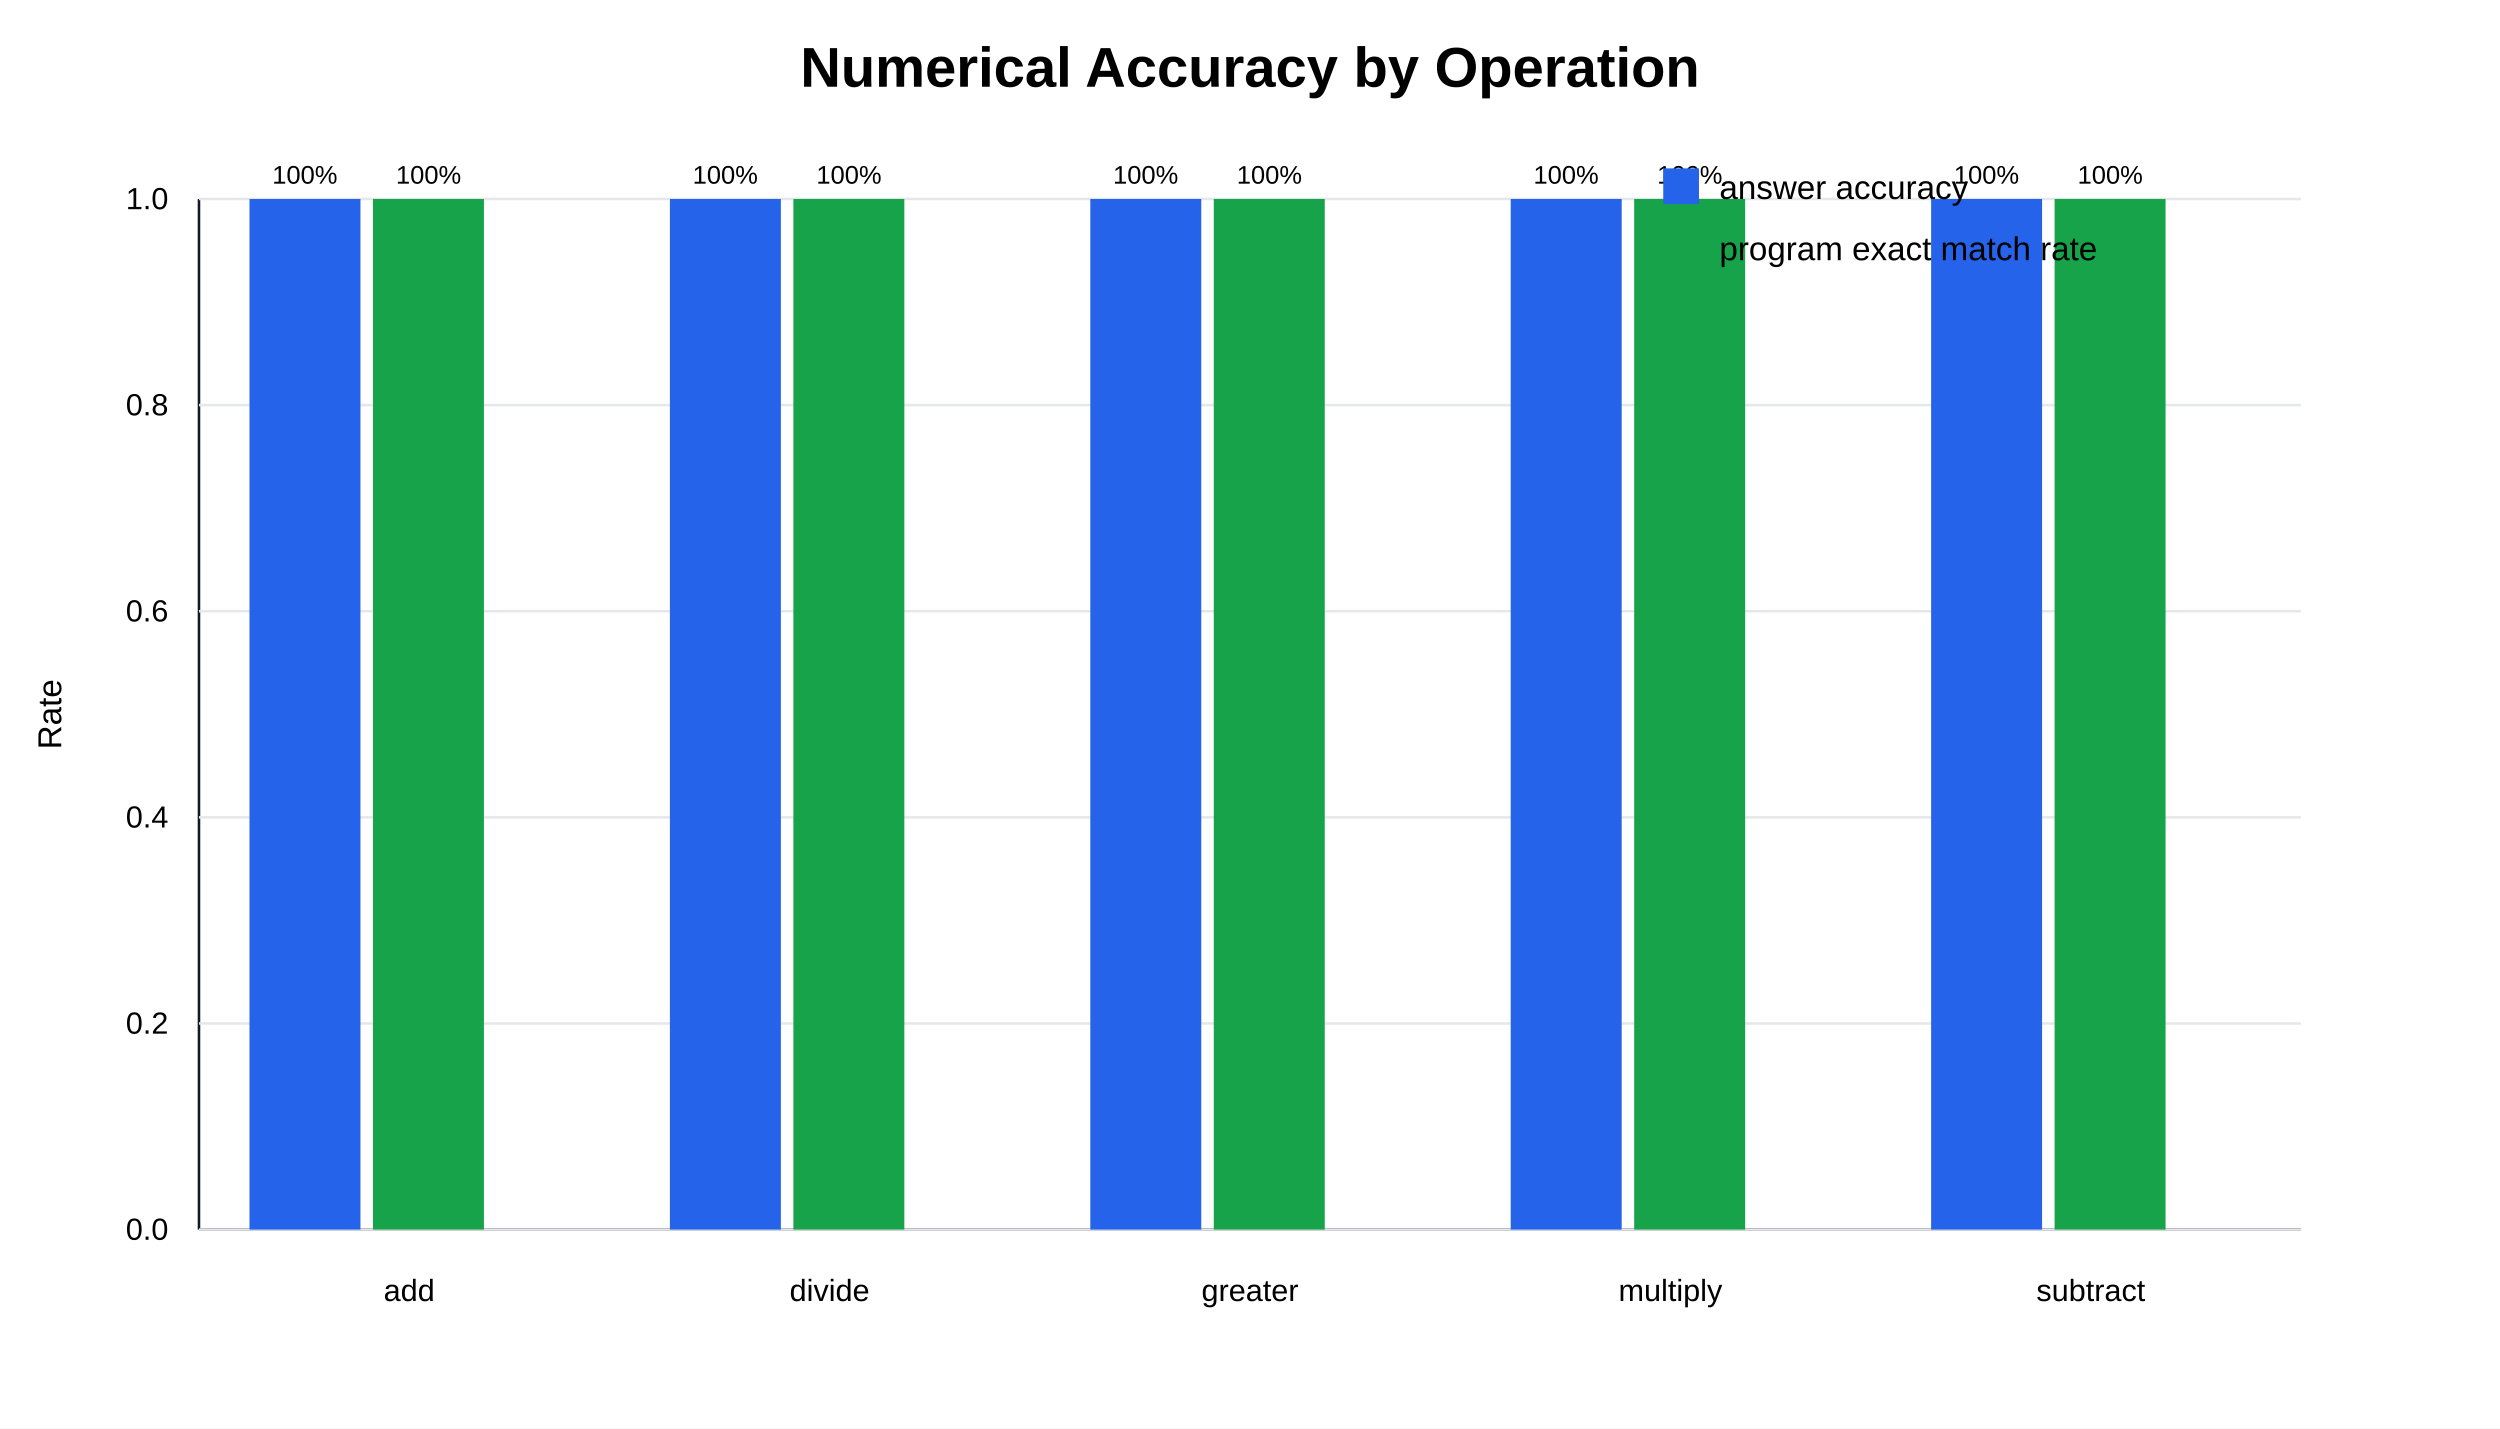
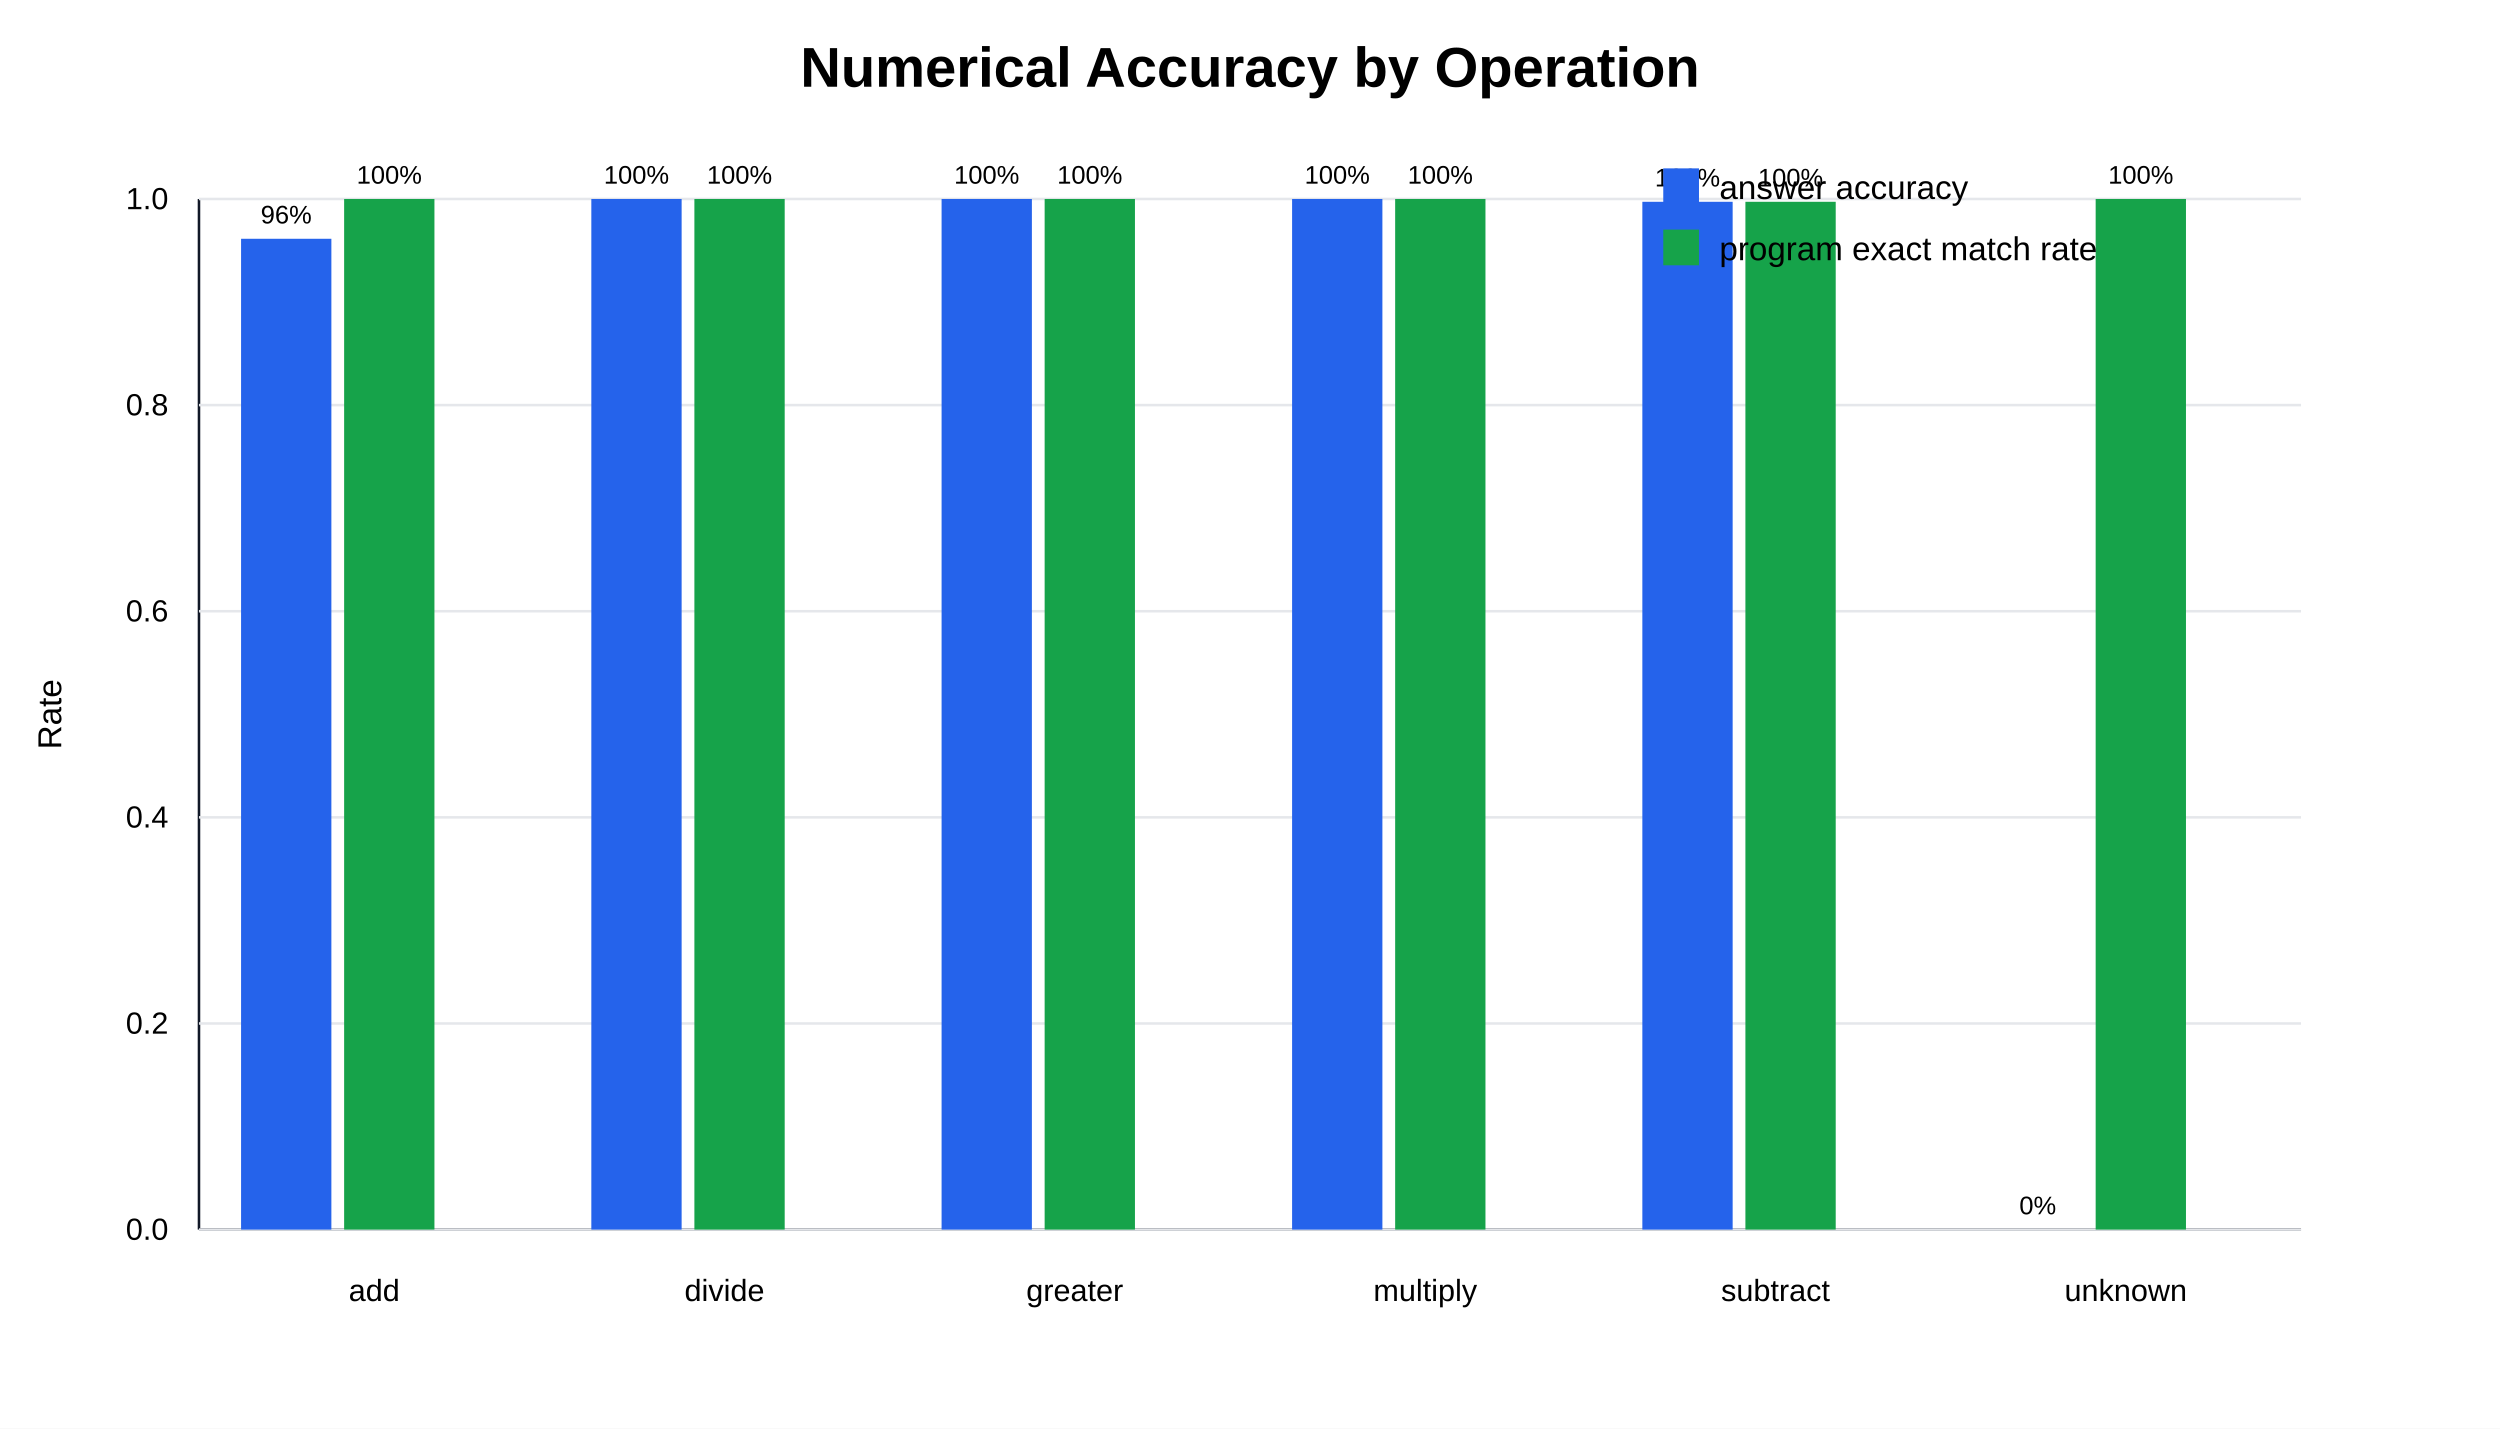
<svg xmlns="http://www.w3.org/2000/svg" width="980" height="560" viewBox="0 0 980 560">
  <rect width="100%" height="100%" fill="#ffffff" />
  <text x="490.0" y="34" text-anchor="middle" font-size="22" font-family="Arial" font-weight="700">Numerical Accuracy by Operation</text>
  <line x1="78" y1="482" x2="902" y2="482" stroke="#111827" />
  <line x1="78" y1="78" x2="78" y2="482" stroke="#111827" />
  <line x1="78" y1="482.0" x2="902" y2="482.0" stroke="#e5e7eb" />
  <text x="66" y="486.0" text-anchor="end" font-size="12" font-family="Arial">0.0</text>
  <line x1="78" y1="401.2" x2="902" y2="401.2" stroke="#e5e7eb" />
  <text x="66" y="405.2" text-anchor="end" font-size="12" font-family="Arial">0.2</text>
  <line x1="78" y1="320.4" x2="902" y2="320.4" stroke="#e5e7eb" />
  <text x="66" y="324.4" text-anchor="end" font-size="12" font-family="Arial">0.4</text>
  <line x1="78" y1="239.6" x2="902" y2="239.6" stroke="#e5e7eb" />
  <text x="66" y="243.6" text-anchor="end" font-size="12" font-family="Arial">0.6</text>
  <line x1="78" y1="158.8" x2="902" y2="158.8" stroke="#e5e7eb" />
  <text x="66" y="162.8" text-anchor="end" font-size="12" font-family="Arial">0.8</text>
  <line x1="78" y1="78.0" x2="902" y2="78.0" stroke="#e5e7eb" />
  <text x="66" y="82.0" text-anchor="end" font-size="12" font-family="Arial">1.0</text>
-   <rect x="97.8" y="78.0" width="43.5" height="404.0" fill="#2563eb" />
-   <text x="119.5" y="72.0" text-anchor="middle" font-size="10" font-family="Arial">100%</text>
-   <rect x="146.2" y="78.0" width="43.5" height="404.0" fill="#16a34a" />
-   <text x="168.0" y="72.0" text-anchor="middle" font-size="10" font-family="Arial">100%</text>
-   <text x="160.4" y="510" text-anchor="middle" font-size="12" font-family="Arial">add</text>
-   <rect x="262.6" y="78.0" width="43.5" height="404.0" fill="#2563eb" />
-   <text x="284.3" y="72.0" text-anchor="middle" font-size="10" font-family="Arial">100%</text>
-   <rect x="311.0" y="78.0" width="43.5" height="404.0" fill="#16a34a" />
-   <text x="332.8" y="72.0" text-anchor="middle" font-size="10" font-family="Arial">100%</text>
-   <text x="325.2" y="510" text-anchor="middle" font-size="12" font-family="Arial">divide</text>
-   <rect x="427.4" y="78.0" width="43.5" height="404.0" fill="#2563eb" />
-   <text x="449.1" y="72.0" text-anchor="middle" font-size="10" font-family="Arial">100%</text>
-   <rect x="475.8" y="78.0" width="43.5" height="404.0" fill="#16a34a" />
-   <text x="497.6" y="72.0" text-anchor="middle" font-size="10" font-family="Arial">100%</text>
-   <text x="490.0" y="510" text-anchor="middle" font-size="12" font-family="Arial">greater</text>
-   <rect x="592.2" y="78.0" width="43.5" height="404.0" fill="#2563eb" />
-   <text x="613.9" y="72.0" text-anchor="middle" font-size="10" font-family="Arial">100%</text>
-   <rect x="640.6" y="78.0" width="43.5" height="404.0" fill="#16a34a" />
-   <text x="662.4" y="72.0" text-anchor="middle" font-size="10" font-family="Arial">100%</text>
-   <text x="654.8" y="510" text-anchor="middle" font-size="12" font-family="Arial">multiply</text>
-   <rect x="757.0" y="78.0" width="43.5" height="404.0" fill="#2563eb" />
-   <text x="778.7" y="72.0" text-anchor="middle" font-size="10" font-family="Arial">100%</text>
-   <rect x="805.4" y="78.0" width="43.5" height="404.0" fill="#16a34a" />
-   <text x="827.2" y="72.0" text-anchor="middle" font-size="10" font-family="Arial">100%</text>
-   <text x="819.6" y="510" text-anchor="middle" font-size="12" font-family="Arial">subtract</text>
+   <rect x="94.5" y="93.6" width="35.4" height="388.4" fill="#2563eb" />
+   <text x="112.2" y="87.6" text-anchor="middle" font-size="10" font-family="Arial">96%</text>
+   <rect x="134.9" y="78.0" width="35.4" height="404.0" fill="#16a34a" />
+   <text x="152.6" y="72.0" text-anchor="middle" font-size="10" font-family="Arial">100%</text>
+   <text x="146.7" y="510" text-anchor="middle" font-size="12" font-family="Arial">add</text>
+   <rect x="231.8" y="78.0" width="35.4" height="404.0" fill="#2563eb" />
+   <text x="249.5" y="72.0" text-anchor="middle" font-size="10" font-family="Arial">100%</text>
+   <rect x="272.2" y="78.0" width="35.4" height="404.0" fill="#16a34a" />
+   <text x="289.9" y="72.0" text-anchor="middle" font-size="10" font-family="Arial">100%</text>
+   <text x="284.0" y="510" text-anchor="middle" font-size="12" font-family="Arial">divide</text>
+   <rect x="369.1" y="78.0" width="35.4" height="404.0" fill="#2563eb" />
+   <text x="386.8" y="72.0" text-anchor="middle" font-size="10" font-family="Arial">100%</text>
+   <rect x="409.5" y="78.0" width="35.4" height="404.0" fill="#16a34a" />
+   <text x="427.2" y="72.0" text-anchor="middle" font-size="10" font-family="Arial">100%</text>
+   <text x="421.3" y="510" text-anchor="middle" font-size="12" font-family="Arial">greater</text>
+   <rect x="506.5" y="78.0" width="35.4" height="404.0" fill="#2563eb" />
+   <text x="524.2" y="72.0" text-anchor="middle" font-size="10" font-family="Arial">100%</text>
+   <rect x="546.9" y="78.0" width="35.4" height="404.0" fill="#16a34a" />
+   <text x="564.6" y="72.0" text-anchor="middle" font-size="10" font-family="Arial">100%</text>
+   <text x="558.7" y="510" text-anchor="middle" font-size="12" font-family="Arial">multiply</text>
+   <rect x="643.8" y="79.1" width="35.4" height="402.9" fill="#2563eb" />
+   <text x="661.5" y="73.1" text-anchor="middle" font-size="10" font-family="Arial">100%</text>
+   <rect x="684.2" y="79.1" width="35.4" height="402.9" fill="#16a34a" />
+   <text x="701.9" y="73.1" text-anchor="middle" font-size="10" font-family="Arial">100%</text>
+   <text x="696.0" y="510" text-anchor="middle" font-size="12" font-family="Arial">subtract</text>
+   <rect x="781.1" y="482.0" width="35.4" height="0.0" fill="#2563eb" />
+   <text x="798.8" y="476.0" text-anchor="middle" font-size="10" font-family="Arial">0%</text>
+   <rect x="821.5" y="78.0" width="35.4" height="404.0" fill="#16a34a" />
+   <text x="839.2" y="72.0" text-anchor="middle" font-size="10" font-family="Arial">100%</text>
+   <text x="833.3" y="510" text-anchor="middle" font-size="12" font-family="Arial">unknown</text>
  <rect x="652" y="66" width="14" height="14" fill="#2563eb" />
  <text x="674" y="78" font-size="13" font-family="Arial">answer accuracy</text>
  <rect x="652" y="90" width="14" height="14" fill="#16a34a" />
  <text x="674" y="102" font-size="13" font-family="Arial">program exact match rate</text>
  <text x="24" y="280" transform="rotate(-90 24 280)" text-anchor="middle" font-size="13" font-family="Arial">Rate</text>
</svg>
